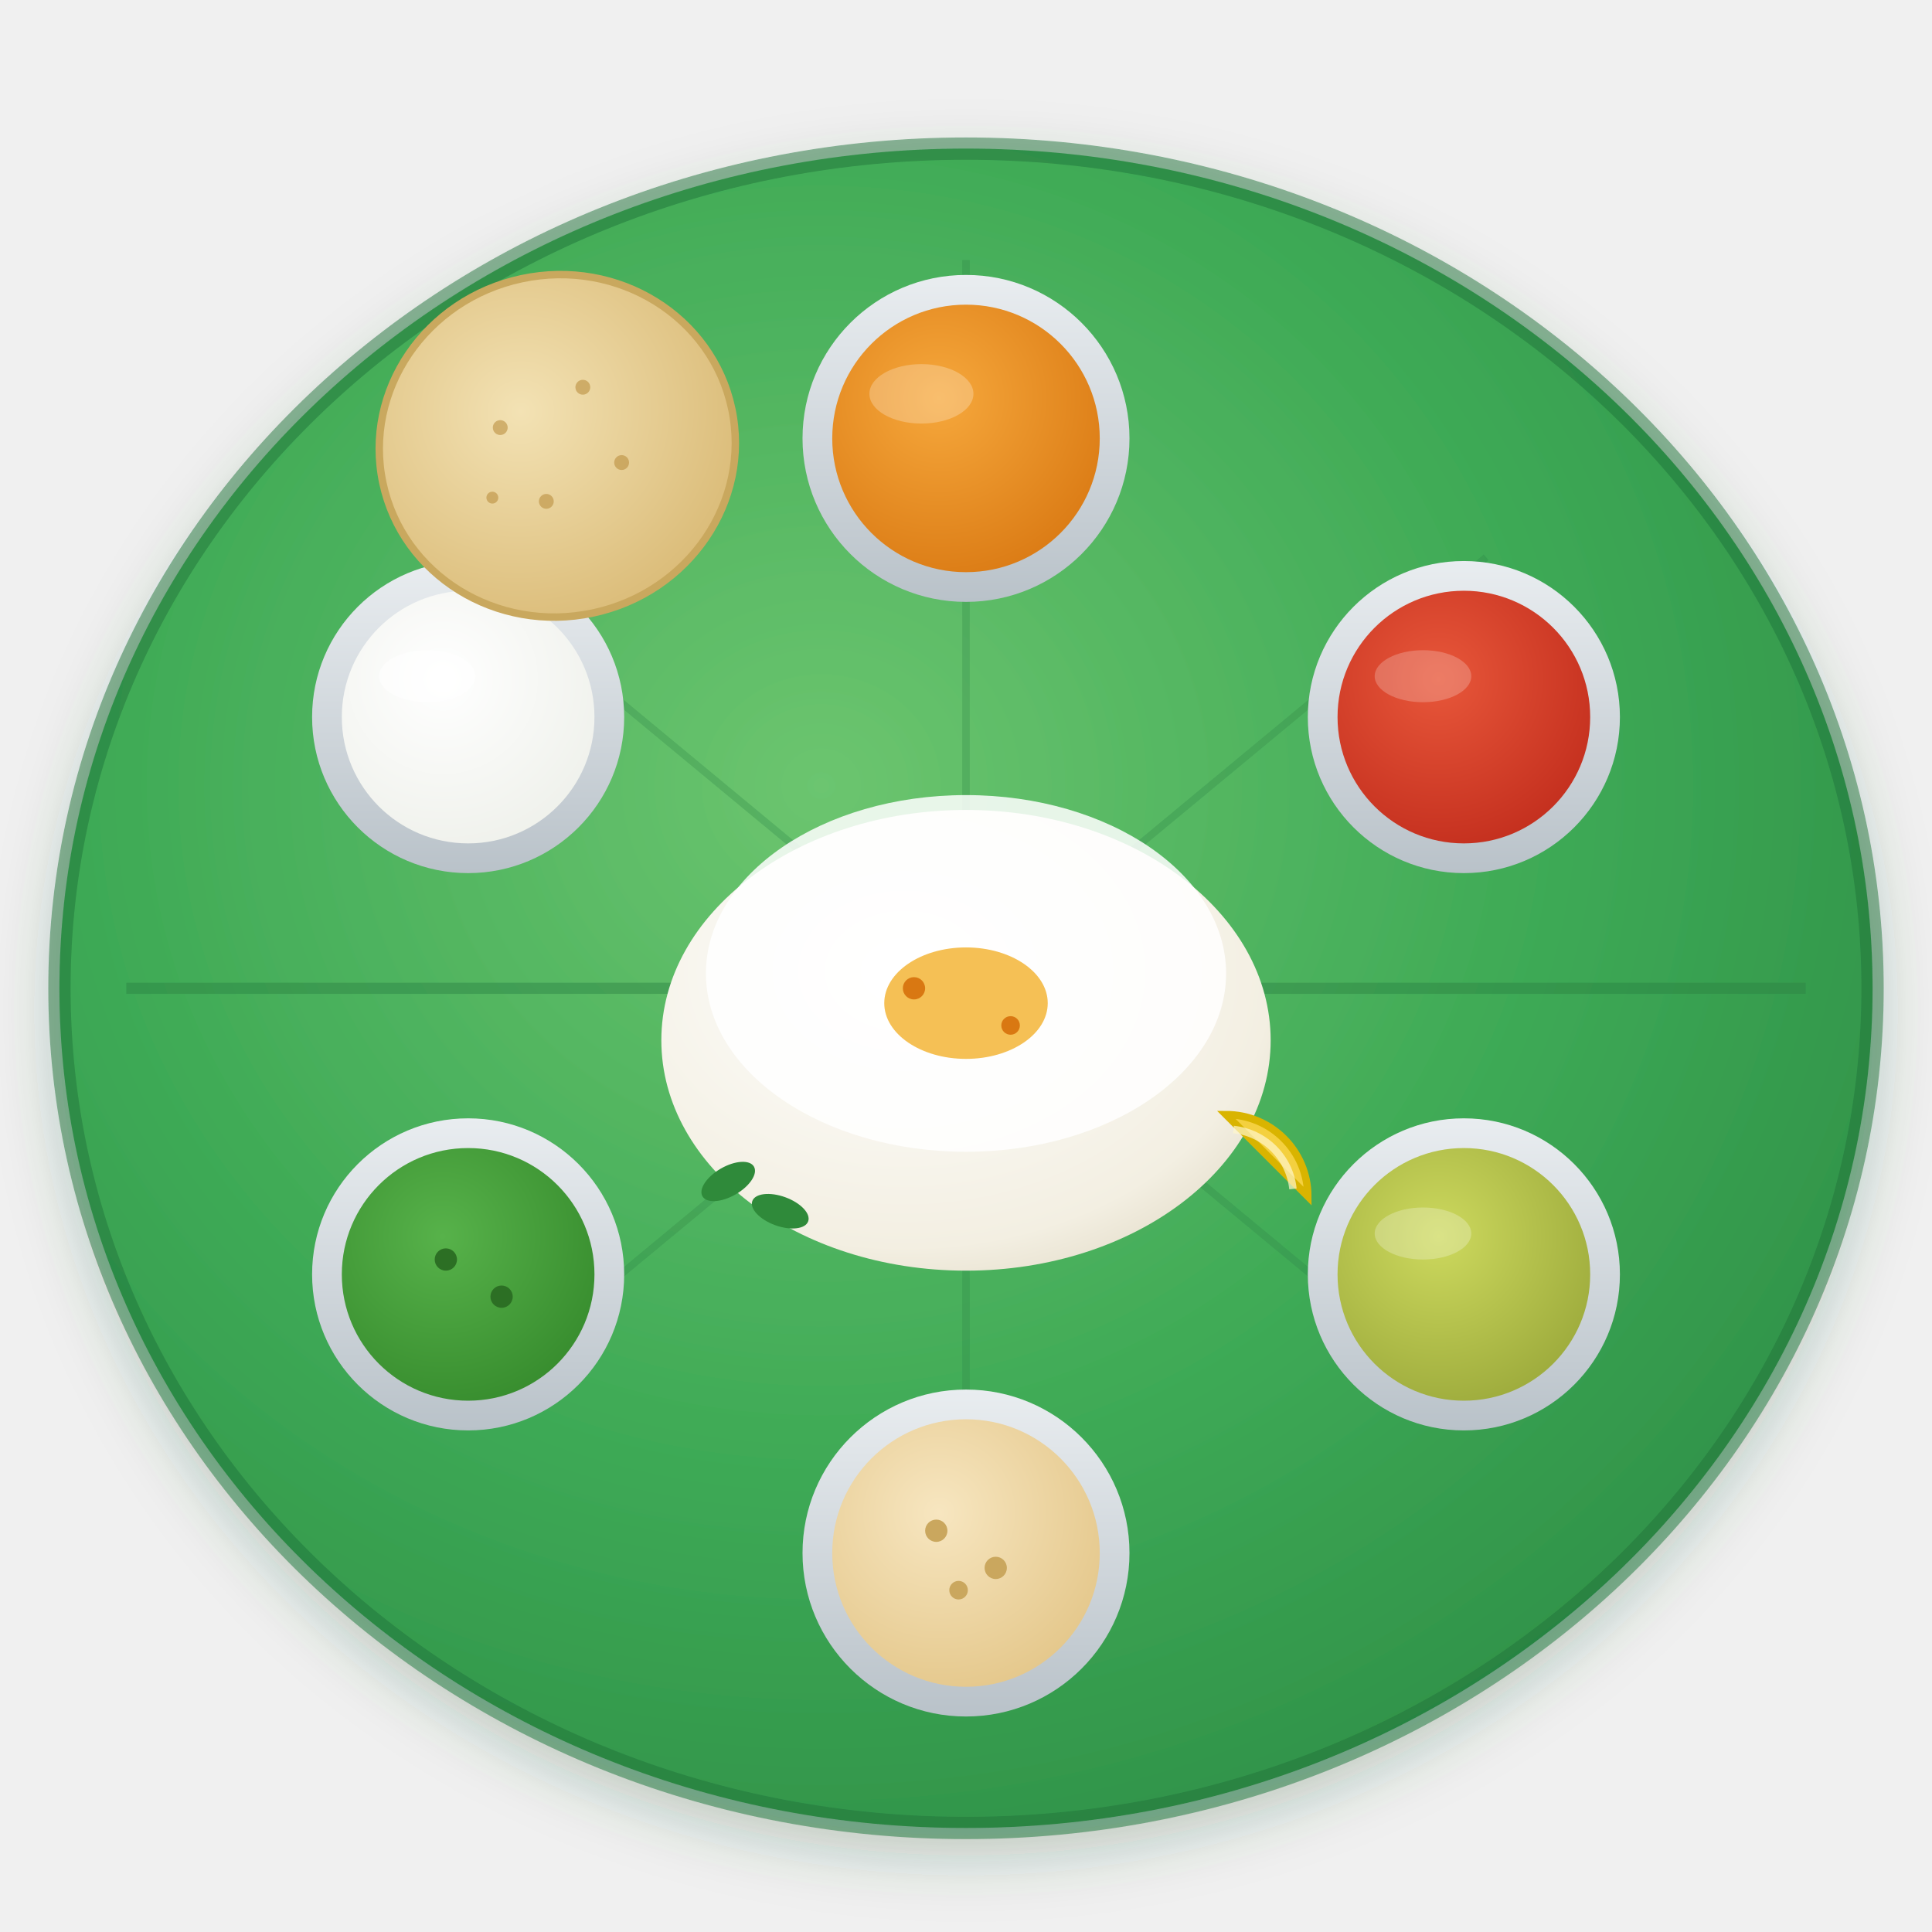
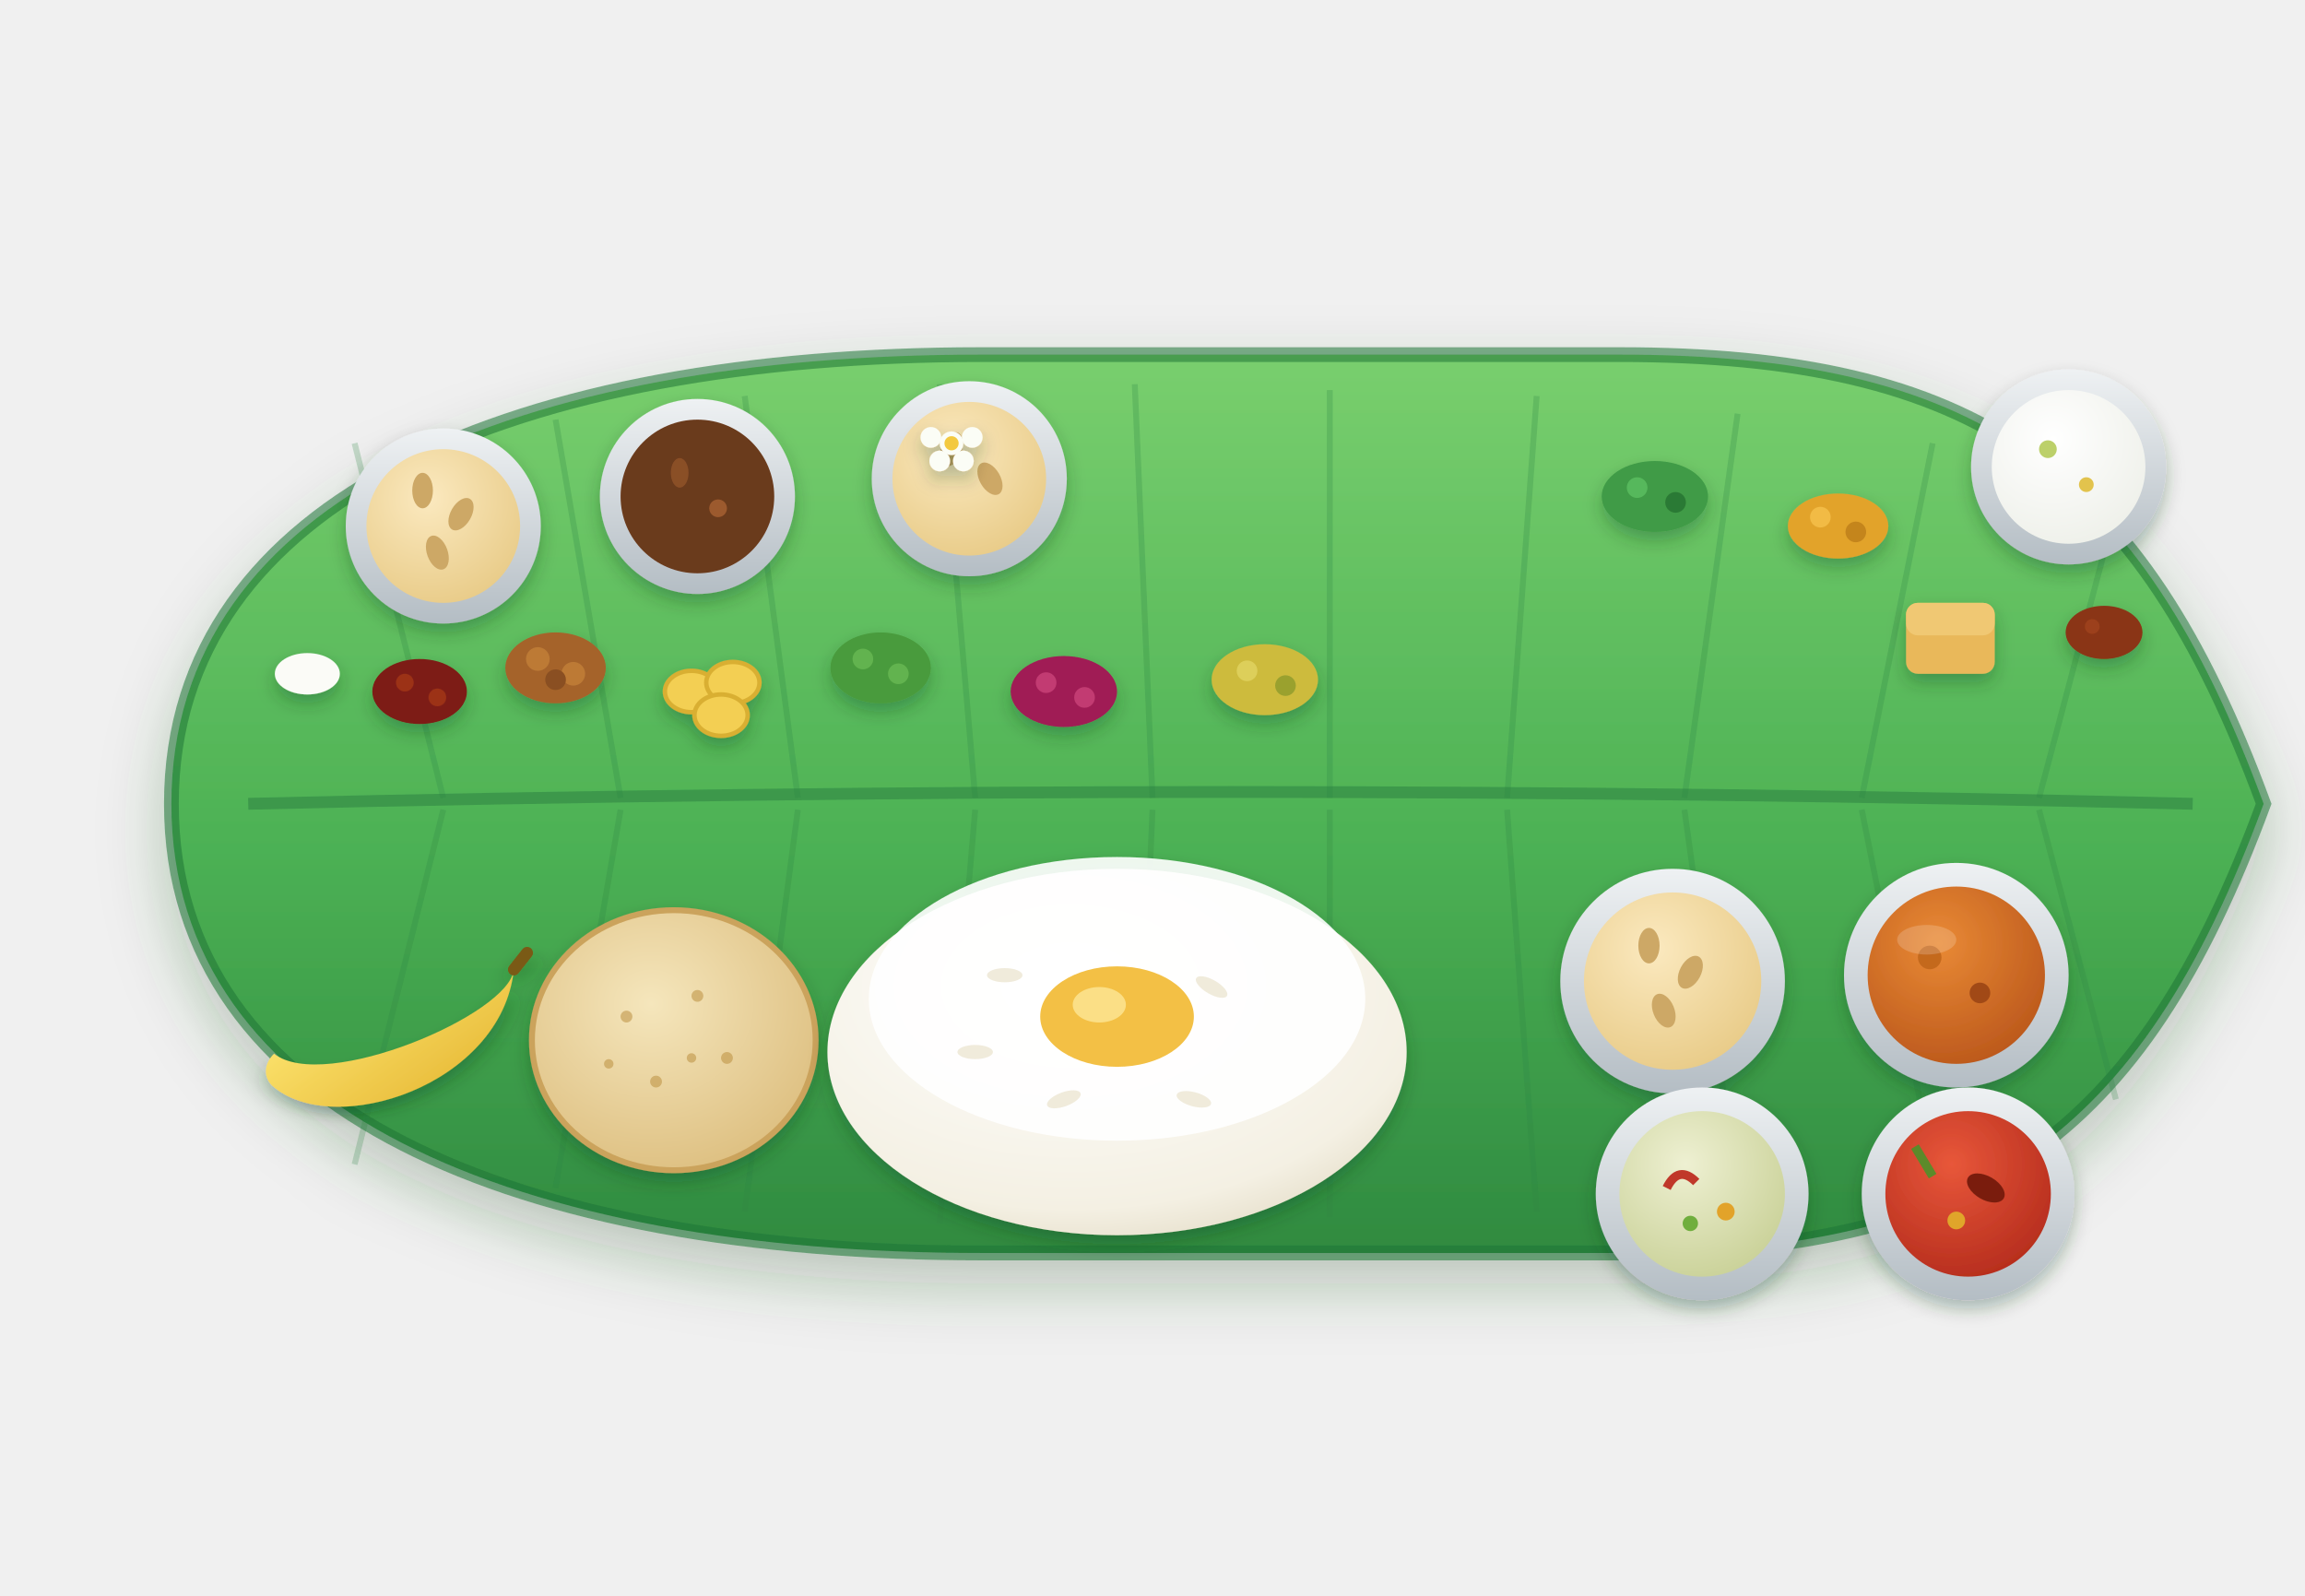
- <svg xmlns="http://www.w3.org/2000/svg" viewBox="0 0 520 520" width="520" height="520" role="img" aria-label="Traditional Tamil Nadu banana leaf meals">
+ <svg xmlns="http://www.w3.org/2000/svg" viewBox="0 0 780 540" width="780" height="540" role="img" aria-label="Traditional Tamil Nadu banana leaf sadhya meals">
  <defs>
-     <radialGradient id="leaf" cx="42%" cy="38%" r="75%">
-       <stop offset="0%" stop-color="#6cc56f" />
-       <stop offset="55%" stop-color="#3da955" />
-       <stop offset="100%" stop-color="#2c8a45" />
-     </radialGradient>
-     <radialGradient id="rice" cx="40%" cy="35%" r="75%">
+     <linearGradient id="gLeaf" x1="0" y1="0" x2="0" y2="1">
+       <stop offset="0%" stop-color="#79cf6e" />
+       <stop offset="55%" stop-color="#4cb154" />
+       <stop offset="100%" stop-color="#2f8a40" />
+     </linearGradient>
+     <radialGradient id="gRice" cx="42%" cy="32%" r="78%">
      <stop offset="0%" stop-color="#ffffff" />
-       <stop offset="80%" stop-color="#f3efe2" />
-       <stop offset="100%" stop-color="#e4ddca" />
-     </radialGradient>
-     <radialGradient id="sambar" cx="40%" cy="35%" r="75%">
-       <stop offset="0%" stop-color="#f6a83c" />
-       <stop offset="100%" stop-color="#d97812" />
-     </radialGradient>
-     <radialGradient id="rasam" cx="40%" cy="35%" r="75%">
+       <stop offset="78%" stop-color="#f4f0e3" />
+       <stop offset="100%" stop-color="#e2dac4" />
+     </radialGradient>
+     <radialGradient id="gPaya" cx="40%" cy="32%" r="78%">
+       <stop offset="0%" stop-color="#fbe9bf" />
+       <stop offset="100%" stop-color="#e7c984" />
+     </radialGradient>
+     <radialGradient id="gSamb" cx="40%" cy="32%" r="78%">
+       <stop offset="0%" stop-color="#e98a35" />
+       <stop offset="100%" stop-color="#b8541a" />
+     </radialGradient>
+     <radialGradient id="gRasam" cx="40%" cy="32%" r="78%">
      <stop offset="0%" stop-color="#e8573a" />
-       <stop offset="100%" stop-color="#c12c1c" />
-     </radialGradient>
-     <radialGradient id="kootu" cx="40%" cy="35%" r="75%">
-       <stop offset="0%" stop-color="#cdd95e" />
-       <stop offset="100%" stop-color="#9aa83a" />
-     </radialGradient>
-     <radialGradient id="payasam" cx="40%" cy="35%" r="75%">
-       <stop offset="0%" stop-color="#f7e6c0" />
-       <stop offset="100%" stop-color="#e3c587" />
-     </radialGradient>
-     <radialGradient id="poriyal" cx="40%" cy="35%" r="75%">
-       <stop offset="0%" stop-color="#57b24a" />
-       <stop offset="100%" stop-color="#358a2c" />
-     </radialGradient>
-     <radialGradient id="curd" cx="40%" cy="35%" r="75%">
+       <stop offset="100%" stop-color="#b22a1b" />
+     </radialGradient>
+     <radialGradient id="gAvial" cx="40%" cy="32%" r="78%">
+       <stop offset="0%" stop-color="#eef0d2" />
+       <stop offset="100%" stop-color="#c7cf94" />
+     </radialGradient>
+     <radialGradient id="gCurd" cx="40%" cy="32%" r="78%">
      <stop offset="0%" stop-color="#ffffff" />
-       <stop offset="100%" stop-color="#eef0ea" />
-     </radialGradient>
-     <radialGradient id="papad" cx="42%" cy="38%" r="70%">
-       <stop offset="0%" stop-color="#f3e2b4" />
-       <stop offset="100%" stop-color="#d9b974" />
-     </radialGradient>
-     <linearGradient id="steel" x1="0" y1="0" x2="0" y2="1">
-       <stop offset="0%" stop-color="#e9edf0" />
-       <stop offset="100%" stop-color="#b9c2c9" />
+       <stop offset="100%" stop-color="#edefe8" />
+     </radialGradient>
+     <linearGradient id="gSteel" x1="0" y1="0" x2="0" y2="1">
+       <stop offset="0%" stop-color="#eef1f3" />
+       <stop offset="100%" stop-color="#b4bdc4" />
    </linearGradient>
-     <filter id="soft" x="-20%" y="-20%" width="140%" height="140%">
-       <feDropShadow dx="0" dy="6" stdDeviation="8" flood-color="#1e5a30" flood-opacity="0.25" />
+     <linearGradient id="gBanana" x1="0" y1="0" x2="1" y2="1">
+       <stop offset="0%" stop-color="#fbe16b" />
+       <stop offset="100%" stop-color="#e6b733" />
+     </linearGradient>
+     <radialGradient id="gPapad" cx="42%" cy="36%" r="72%">
+       <stop offset="0%" stop-color="#f5e6bc" />
+       <stop offset="100%" stop-color="#dcbd7d" />
+     </radialGradient>
+     <filter id="ds" x="-25%" y="-25%" width="150%" height="150%">
+       <feDropShadow dx="0" dy="9" stdDeviation="11" flood-color="#155029" flood-opacity="0.28" />
+     </filter>
+     <filter id="ds2" x="-40%" y="-40%" width="180%" height="180%">
+       <feDropShadow dx="0" dy="3" stdDeviation="3" flood-color="#0c3a1c" flood-opacity="0.3" />
    </filter>
  </defs>
-   <g filter="url(#soft)">
-     <ellipse cx="260" cy="266" rx="244" ry="226" fill="url(#leaf)" />
-     <ellipse cx="260" cy="266" rx="244" ry="226" fill="none" stroke="#1f7339" stroke-width="6" opacity="0.5" />
-     <line x1="34" y1="266" x2="486" y2="266" stroke="#2a8043" stroke-width="3" opacity="0.45" />
-     <g stroke="#2a8043" stroke-width="2" opacity="0.28" fill="none">
-       <path d="M260 266 L120 150" />
-       <path d="M260 266 L260 70" />
-       <path d="M260 266 L400 150" />
-       <path d="M260 266 L120 382" />
-       <path d="M260 266 L260 462" />
-       <path d="M260 266 L400 382" />
-     </g>
-   </g>
-   <g>
-     <ellipse cx="260" cy="280" rx="82" ry="62" fill="url(#rice)" />
-     <ellipse cx="260" cy="262" rx="70" ry="48" fill="#ffffff" opacity="0.85" />
-     <ellipse cx="260" cy="270" rx="22" ry="15" fill="#f4b942" opacity="0.9" />
-     <circle cx="246" cy="266" r="3" fill="#d97812" />
-     <circle cx="272" cy="276" r="2.5" fill="#d97812" />
-   </g>
-   <g fill="none" stroke="#ffffff" stroke-width="6" stroke-linecap="round" opacity="0.0">
-     <path d="M236 226 q-12 -26 4 -50 q12 -20 0 -42">
-       <animate attributeName="opacity" values="0;0.7;0" dur="3.2s" repeatCount="indefinite" />
-       <animateTransform attributeName="transform" type="translate" values="0 10; 0 -34" dur="3.2s" repeatCount="indefinite" />
-     </path>
-     <path d="M284 226 q12 -26 -4 -50 q-12 -20 0 -42">
-       <animate attributeName="opacity" values="0;0.6;0" dur="3.6s" begin="0.6s" repeatCount="indefinite" />
-       <animateTransform attributeName="transform" type="translate" values="0 10; 0 -38" dur="3.6s" begin="0.6s" repeatCount="indefinite" />
-     </path>
-     <path d="M260 220 q-8 -24 2 -48 q10 -18 -2 -40">
-       <animate attributeName="opacity" values="0;0.55;0" dur="3.0s" begin="1.1s" repeatCount="indefinite" />
-       <animateTransform attributeName="transform" type="translate" values="0 10; 0 -40" dur="3.0s" begin="1.1s" repeatCount="indefinite" />
-     </path>
-   </g>
-   <g>
-     <g transform="translate(260,118)">
-       <circle r="44" fill="url(#steel)" />
-       <circle r="36" fill="url(#sambar)" />
-       <ellipse cx="-12" cy="-12" rx="14" ry="8" fill="#fff" opacity="0.25" />
-     </g>
-     <g transform="translate(394,193)">
-       <circle r="42" fill="url(#steel)" />
-       <circle r="34" fill="url(#rasam)" />
-       <ellipse cx="-11" cy="-11" rx="13" ry="7" fill="#fff" opacity="0.22" />
-     </g>
-     <g transform="translate(394,343)">
-       <circle r="42" fill="url(#steel)" />
-       <circle r="34" fill="url(#kootu)" />
-       <ellipse cx="-11" cy="-11" rx="13" ry="7" fill="#fff" opacity="0.25" />
-     </g>
-     <g transform="translate(260,418)">
-       <circle r="44" fill="url(#steel)" />
-       <circle r="36" fill="url(#payasam)" />
-       <circle cx="-8" cy="-6" r="3" fill="#caa75e" />
-       <circle cx="8" cy="4" r="3" fill="#caa75e" />
-       <circle cx="-2" cy="10" r="2.5" fill="#caa75e" />
-     </g>
-     <g transform="translate(126,343)">
-       <circle r="42" fill="url(#steel)" />
-       <circle r="34" fill="url(#poriyal)" />
-       <circle cx="-6" cy="-4" r="3" fill="#2c6f24" />
-       <circle cx="9" cy="6" r="3" fill="#2c6f24" />
-     </g>
-     <g transform="translate(126,193)">
-       <circle r="42" fill="url(#steel)" />
-       <circle r="34" fill="url(#curd)" />
-       <ellipse cx="-11" cy="-11" rx="13" ry="7" fill="#fff" opacity="0.5" />
-     </g>
-   </g>
-   <g transform="translate(150,120) rotate(-12)">
-     <ellipse cx="0" cy="0" rx="48" ry="46" fill="url(#papad)" stroke="#c9a85e" stroke-width="2" />
-     <g fill="#bb8f3f" opacity="0.6">
-       <circle cx="-14" cy="-8" r="2" />
-       <circle cx="10" cy="-14" r="2" />
-       <circle cx="16" cy="8" r="2" />
+   <g filter="url(#ds)">
+     <path d="M58 272       C58 168 176 120 332 120       L548 120       C668 120 724 158 766 272       C724 386 668 424 548 424       L332 424       C176 424 58 376 58 272 Z" fill="url(#gLeaf)" />
+     <path d="M58 272 C58 168 176 120 332 120 L548 120 C668 120 724 158 766 272 C724 386 668 424 548 424 L332 424 C176 424 58 376 58 272 Z" fill="none" stroke="#1f7536" stroke-width="5" opacity="0.55" />
+     <path d="M84 272 Q420 264 742 272" fill="none" stroke="#2c8242" stroke-width="4" opacity="0.55" />
+     <g stroke="#2c8242" stroke-width="2" opacity="0.25" fill="none">
+       <path d="M150 270 L120 150" />
+       <path d="M210 270 L188 142" />
+       <path d="M270 270 L252 134" />
+       <path d="M330 270 L318 130" />
+       <path d="M390 270 L384 130" />
+       <path d="M450 270 L450 132" />
+       <path d="M510 270 L520 134" />
+       <path d="M570 270 L588 140" />
+       <path d="M630 270 L654 150" />
+       <path d="M690 270 L716 172" />
+       <path d="M150 274 L120 394" />
+       <path d="M210 274 L188 402" />
+       <path d="M270 274 L252 410" />
+       <path d="M330 274 L318 414" />
+       <path d="M390 274 L384 414" />
+       <path d="M450 274 L450 412" />
+       <path d="M510 274 L520 410" />
+       <path d="M570 274 L588 404" />
+       <path d="M630 274 L654 394" />
+       <path d="M690 274 L716 372" />
+     </g>
+   </g>
+   <g filter="url(#ds2)">
+     <g transform="translate(150,178)">
+       <circle r="33" fill="url(#gSteel)" />
+       <circle r="26" fill="url(#gPaya)" />
+       <ellipse cx="-7" cy="-12" rx="3.5" ry="6" fill="#cda866" />
+       <ellipse cx="6" cy="-4" rx="3.5" ry="6" fill="#cda866" transform="rotate(30 6 -4)" />
+       <ellipse cx="-2" cy="9" rx="3.5" ry="6" fill="#cda866" transform="rotate(-20 -2 9)" />
+     </g>
+     <g transform="translate(236,168)">
+       <circle r="33" fill="url(#gSteel)" />
+       <circle r="26" fill="#6b3a1c" />
+       <ellipse cx="-6" cy="-8" rx="3" ry="5" fill="#8a4f28" />
+       <circle cx="7" cy="4" r="3" fill="#9c5a2e" />
+     </g>
+     <g transform="translate(328,162)">
+       <circle r="33" fill="url(#gSteel)" />
+       <circle r="26" fill="url(#gPaya)" />
+       <ellipse cx="-6" cy="-10" rx="3.5" ry="6" fill="#cda866" transform="rotate(20 -6 -10)" />
+       <ellipse cx="7" cy="0" rx="3.5" ry="6" fill="#cda866" transform="rotate(-30 7 0)" />
+     </g>
+     <g transform="translate(700,158)">
+       <circle r="33" fill="url(#gSteel)" />
+       <circle r="26" fill="url(#gCurd)" />
+       <circle cx="-7" cy="-6" r="3" fill="#bcd06a" />
+       <circle cx="6" cy="6" r="2.5" fill="#e2c34d" />
+     </g>
+   </g>
+   <g filter="url(#ds2)">
+     <ellipse cx="104" cy="228" rx="11" ry="7" fill="#fbfbf7" />
+     <g transform="translate(142,234)">
+       <ellipse rx="16" ry="11" fill="#7d1f12" />
+       <circle cx="-5" cy="-3" r="3" fill="#9c3018" />
+       <circle cx="6" cy="2" r="3" fill="#9c3018" />
+     </g>
+     <g transform="translate(188,226)">
+       <ellipse rx="17" ry="12" fill="#a5642b" />
+       <circle cx="-6" cy="-3" r="4" fill="#bd7a36" />
+       <circle cx="6" cy="2" r="4" fill="#bd7a36" />
+       <circle cx="0" cy="4" r="3.5" fill="#8a4f20" />
+     </g>
+     <g transform="translate(242,236)" fill="#f3cf52" stroke="#d9af33" stroke-width="1.5">
+       <ellipse cx="-8" cy="-2" rx="9" ry="7" />
+       <ellipse cx="6" cy="-5" rx="9" ry="7" />
+       <ellipse cx="2" cy="6" rx="9" ry="7" />
+     </g>
+     <g transform="translate(298,226)">
+       <ellipse rx="17" ry="12" fill="#4a9b3c" />
+       <circle cx="-6" cy="-3" r="3.5" fill="#62b34f" />
+       <circle cx="6" cy="2" r="3.5" fill="#62b34f" />
+     </g>
+     <g transform="translate(360,234)">
+       <ellipse rx="18" ry="12" fill="#a01f55" />
+       <circle cx="-6" cy="-3" r="3.5" fill="#c23a72" />
+       <circle cx="7" cy="2" r="3.5" fill="#c23a72" />
+     </g>
+     <g transform="translate(428,230)">
+       <ellipse rx="18" ry="12" fill="#cdbb3e" />
+       <circle cx="-6" cy="-3" r="3.5" fill="#ddcf5a" />
+       <circle cx="7" cy="2" r="3.5" fill="#9aa12f" />
+     </g>
+     <g transform="translate(322,150)" fill="#fbfdf6">
+       <circle r="4" />
+       <circle cx="-7" cy="-2" r="3.5" />
+       <circle cx="7" cy="-2" r="3.5" />
+       <circle cx="-4" cy="6" r="3.5" />
+       <circle cx="4" cy="6" r="3.5" />
+       <circle r="2.4" fill="#f3c93f" />
+     </g>
+     <g transform="translate(560,168)">
+       <ellipse rx="18" ry="12" fill="#3f9b46" />
+       <circle cx="-6" cy="-3" r="3.5" fill="#57b85c" />
+       <circle cx="7" cy="2" r="3.5" fill="#2c7a34" />
+     </g>
+     <g transform="translate(622,178)">
+       <ellipse rx="17" ry="11" fill="#e2a32c" />
+       <circle cx="-6" cy="-3" r="3.5" fill="#f2bb44" />
+       <circle cx="6" cy="2" r="3.5" fill="#c4851d" />
+     </g>
+     <g transform="translate(660,216)">
+       <rect x="-15" y="-12" width="30" height="24" rx="4" fill="#e9b85a" />
+       <rect x="-15" y="-12" width="30" height="11" rx="4" fill="#f0c873" />
+     </g>
+     <g transform="translate(712,214)">
+       <ellipse rx="13" ry="9" fill="#8a3514" />
+       <circle cx="-4" cy="-2" r="2.5" fill="#a84920" opacity="0.6" />
+     </g>
+   </g>
+   <g filter="url(#ds2)" transform="translate(132,348) rotate(-18)">
+     <path d="M-44 6 C-30 30 30 30 46 -6 C40 8 -28 14 -40 -4 C-44 -2 -46 2 -44 6 Z" fill="url(#gBanana)" />
+     <path d="M46 -6 l6 -4" stroke="#7a5a18" stroke-width="4" stroke-linecap="round" />
+   </g>
+   <g filter="url(#ds2)" transform="translate(228,352)">
+     <ellipse rx="48" ry="44" fill="url(#gPapad)" stroke="#cba35c" stroke-width="2" />
+     <g fill="#bb8f3f" opacity="0.55">
+       <circle cx="-16" cy="-8" r="2" />
+       <circle cx="8" cy="-15" r="2" />
+       <circle cx="18" cy="6" r="2" />
      <circle cx="-6" cy="14" r="2" />
-       <circle cx="-20" cy="10" r="1.6" />
-     </g>
-   </g>
-   <g transform="translate(330,300)">
-     <path d="M0 0 a22 22 0 0 1 22 22 z" fill="#f4d03f" stroke="#d9b400" stroke-width="2" />
-     <path d="M2 4 a18 18 0 0 1 16 16" fill="none" stroke="#fff7cc" stroke-width="2" opacity="0.7" />
-   </g>
-   <g fill="#2f8a3a">
-     <ellipse cx="196" cy="318" rx="8" ry="4" transform="rotate(-30 196 318)" />
-     <ellipse cx="210" cy="326" rx="8" ry="4" transform="rotate(20 210 326)" />
+       <circle cx="-22" cy="8" r="1.6" />
+       <circle cx="6" cy="6" r="1.6" />
+     </g>
+   </g>
+   <g filter="url(#ds2)">
+     <ellipse cx="378" cy="356" rx="98" ry="62" fill="url(#gRice)" />
+     <ellipse cx="378" cy="338" rx="84" ry="48" fill="#ffffff" opacity="0.9" />
+     <g fill="#ece6d2" opacity="0.8">
+       <ellipse cx="340" cy="330" rx="6" ry="2.4" />
+       <ellipse cx="410" cy="334" rx="6" ry="2.4" transform="rotate(30 410 334)" />
+       <ellipse cx="360" cy="372" rx="6" ry="2.4" transform="rotate(-20 360 372)" />
+       <ellipse cx="404" cy="372" rx="6" ry="2.4" transform="rotate(15 404 372)" />
+       <ellipse cx="330" cy="356" rx="6" ry="2.4" />
+     </g>
+     <ellipse cx="378" cy="344" rx="26" ry="17" fill="#f3c044" />
+     <ellipse cx="372" cy="340" rx="9" ry="6" fill="#fbdf86" />
+   </g>
+   <g filter="url(#ds2)">
+     <g transform="translate(566,332)">
+       <circle r="38" fill="url(#gSteel)" />
+       <circle r="30" fill="url(#gPaya)" />
+       <ellipse cx="-8" cy="-12" rx="3.6" ry="6" fill="#cda866" />
+       <ellipse cx="6" cy="-3" rx="3.6" ry="6" fill="#cda866" transform="rotate(28 6 -3)" />
+       <ellipse cx="-3" cy="10" rx="3.6" ry="6" fill="#cda866" transform="rotate(-22 -3 10)" />
+     </g>
+     <g transform="translate(662,330)">
+       <circle r="38" fill="url(#gSteel)" />
+       <circle r="30" fill="url(#gSamb)" />
+       <circle cx="-9" cy="-6" r="4" fill="#c4691f" />
+       <circle cx="8" cy="6" r="3.5" fill="#a14a17" />
+       <ellipse cx="-10" cy="-12" rx="10" ry="5" fill="#fff" opacity="0.18" />
+     </g>
+     <g transform="translate(576,404)">
+       <circle r="36" fill="url(#gSteel)" />
+       <circle r="28" fill="url(#gAvial)" />
+       <path d="M-12 -2 q4 -8 10 -2" stroke="#c0392b" stroke-width="3" fill="none" />
+       <circle cx="8" cy="6" r="3" fill="#e2a32c" />
+       <circle cx="-4" cy="10" r="2.6" fill="#6fae3e" />
+     </g>
+     <g transform="translate(666,404)">
+       <circle r="36" fill="url(#gSteel)" />
+       <circle r="28" fill="url(#gRasam)" />
+       <path d="M-12 -6 l-6 -10" stroke="#5b8a2a" stroke-width="3" />
+       <ellipse cx="6" cy="-2" rx="7" ry="4" fill="#7a1f10" transform="rotate(30 6 -2)" />
+       <circle cx="-4" cy="9" r="3" fill="#e0a52a" />
+     </g>
+   </g>
+   <g fill="none" stroke="#ffffff" stroke-width="7" stroke-linecap="round">
+     <path d="M352 298 q-12 -28 4 -52 q12 -20 0 -42" opacity="0">
+       <animate attributeName="opacity" values="0;0.7;0" dur="3.3s" repeatCount="indefinite" />
+       <animateTransform attributeName="transform" type="translate" values="0 12; 0 -36" dur="3.3s" repeatCount="indefinite" />
+     </path>
+     <path d="M404 298 q12 -28 -4 -54 q-12 -20 0 -44" opacity="0">
+       <animate attributeName="opacity" values="0;0.6;0" dur="3.8s" begin="0.7s" repeatCount="indefinite" />
+       <animateTransform attributeName="transform" type="translate" values="0 12; 0 -40" dur="3.8s" begin="0.7s" repeatCount="indefinite" />
+     </path>
+     <path d="M560 296 q-10 -22 4 -42 q10 -16 0 -34" opacity="0">
+       <animate attributeName="opacity" values="0;0.6;0" dur="3.1s" begin="0.4s" repeatCount="indefinite" />
+       <animateTransform attributeName="transform" type="translate" values="0 10; 0 -32" dur="3.1s" begin="0.4s" repeatCount="indefinite" />
+     </path>
+     <path d="M662 294 q10 -22 -4 -42 q-10 -16 0 -34" opacity="0">
+       <animate attributeName="opacity" values="0;0.55;0" dur="3.5s" begin="1.1s" repeatCount="indefinite" />
+       <animateTransform attributeName="transform" type="translate" values="0 10; 0 -34" dur="3.5s" begin="1.1s" repeatCount="indefinite" />
+     </path>
  </g>
</svg>
